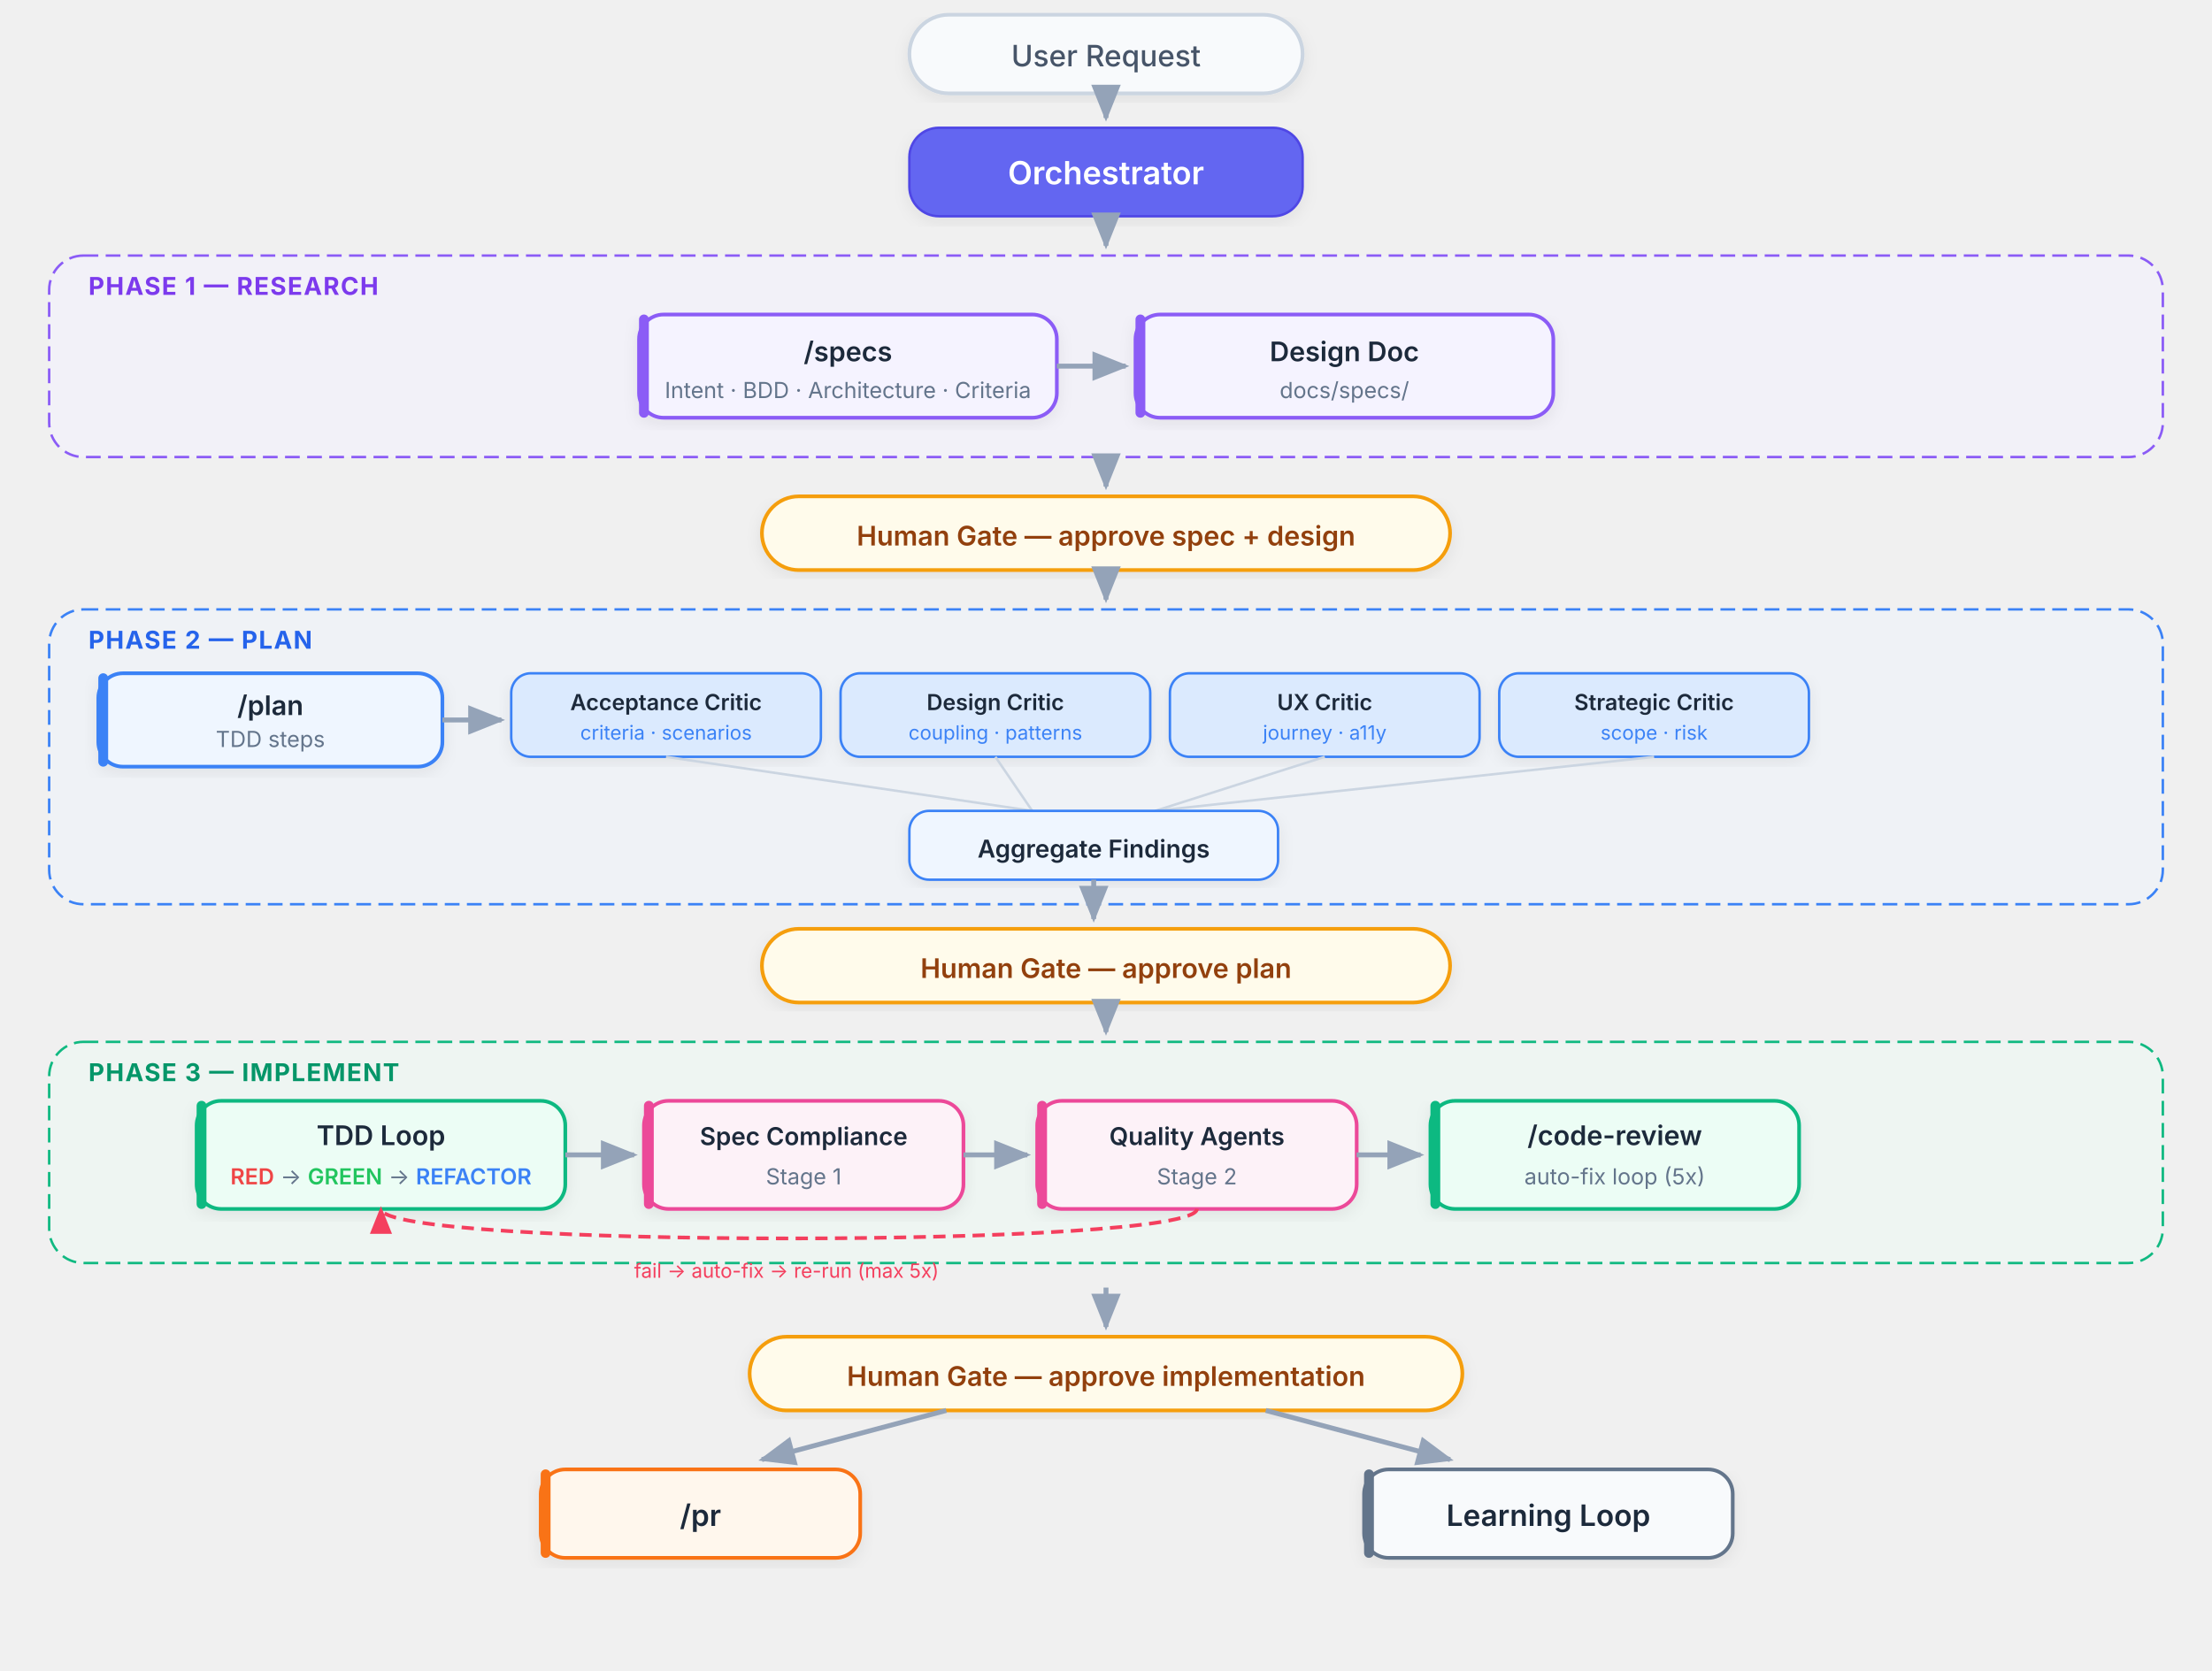
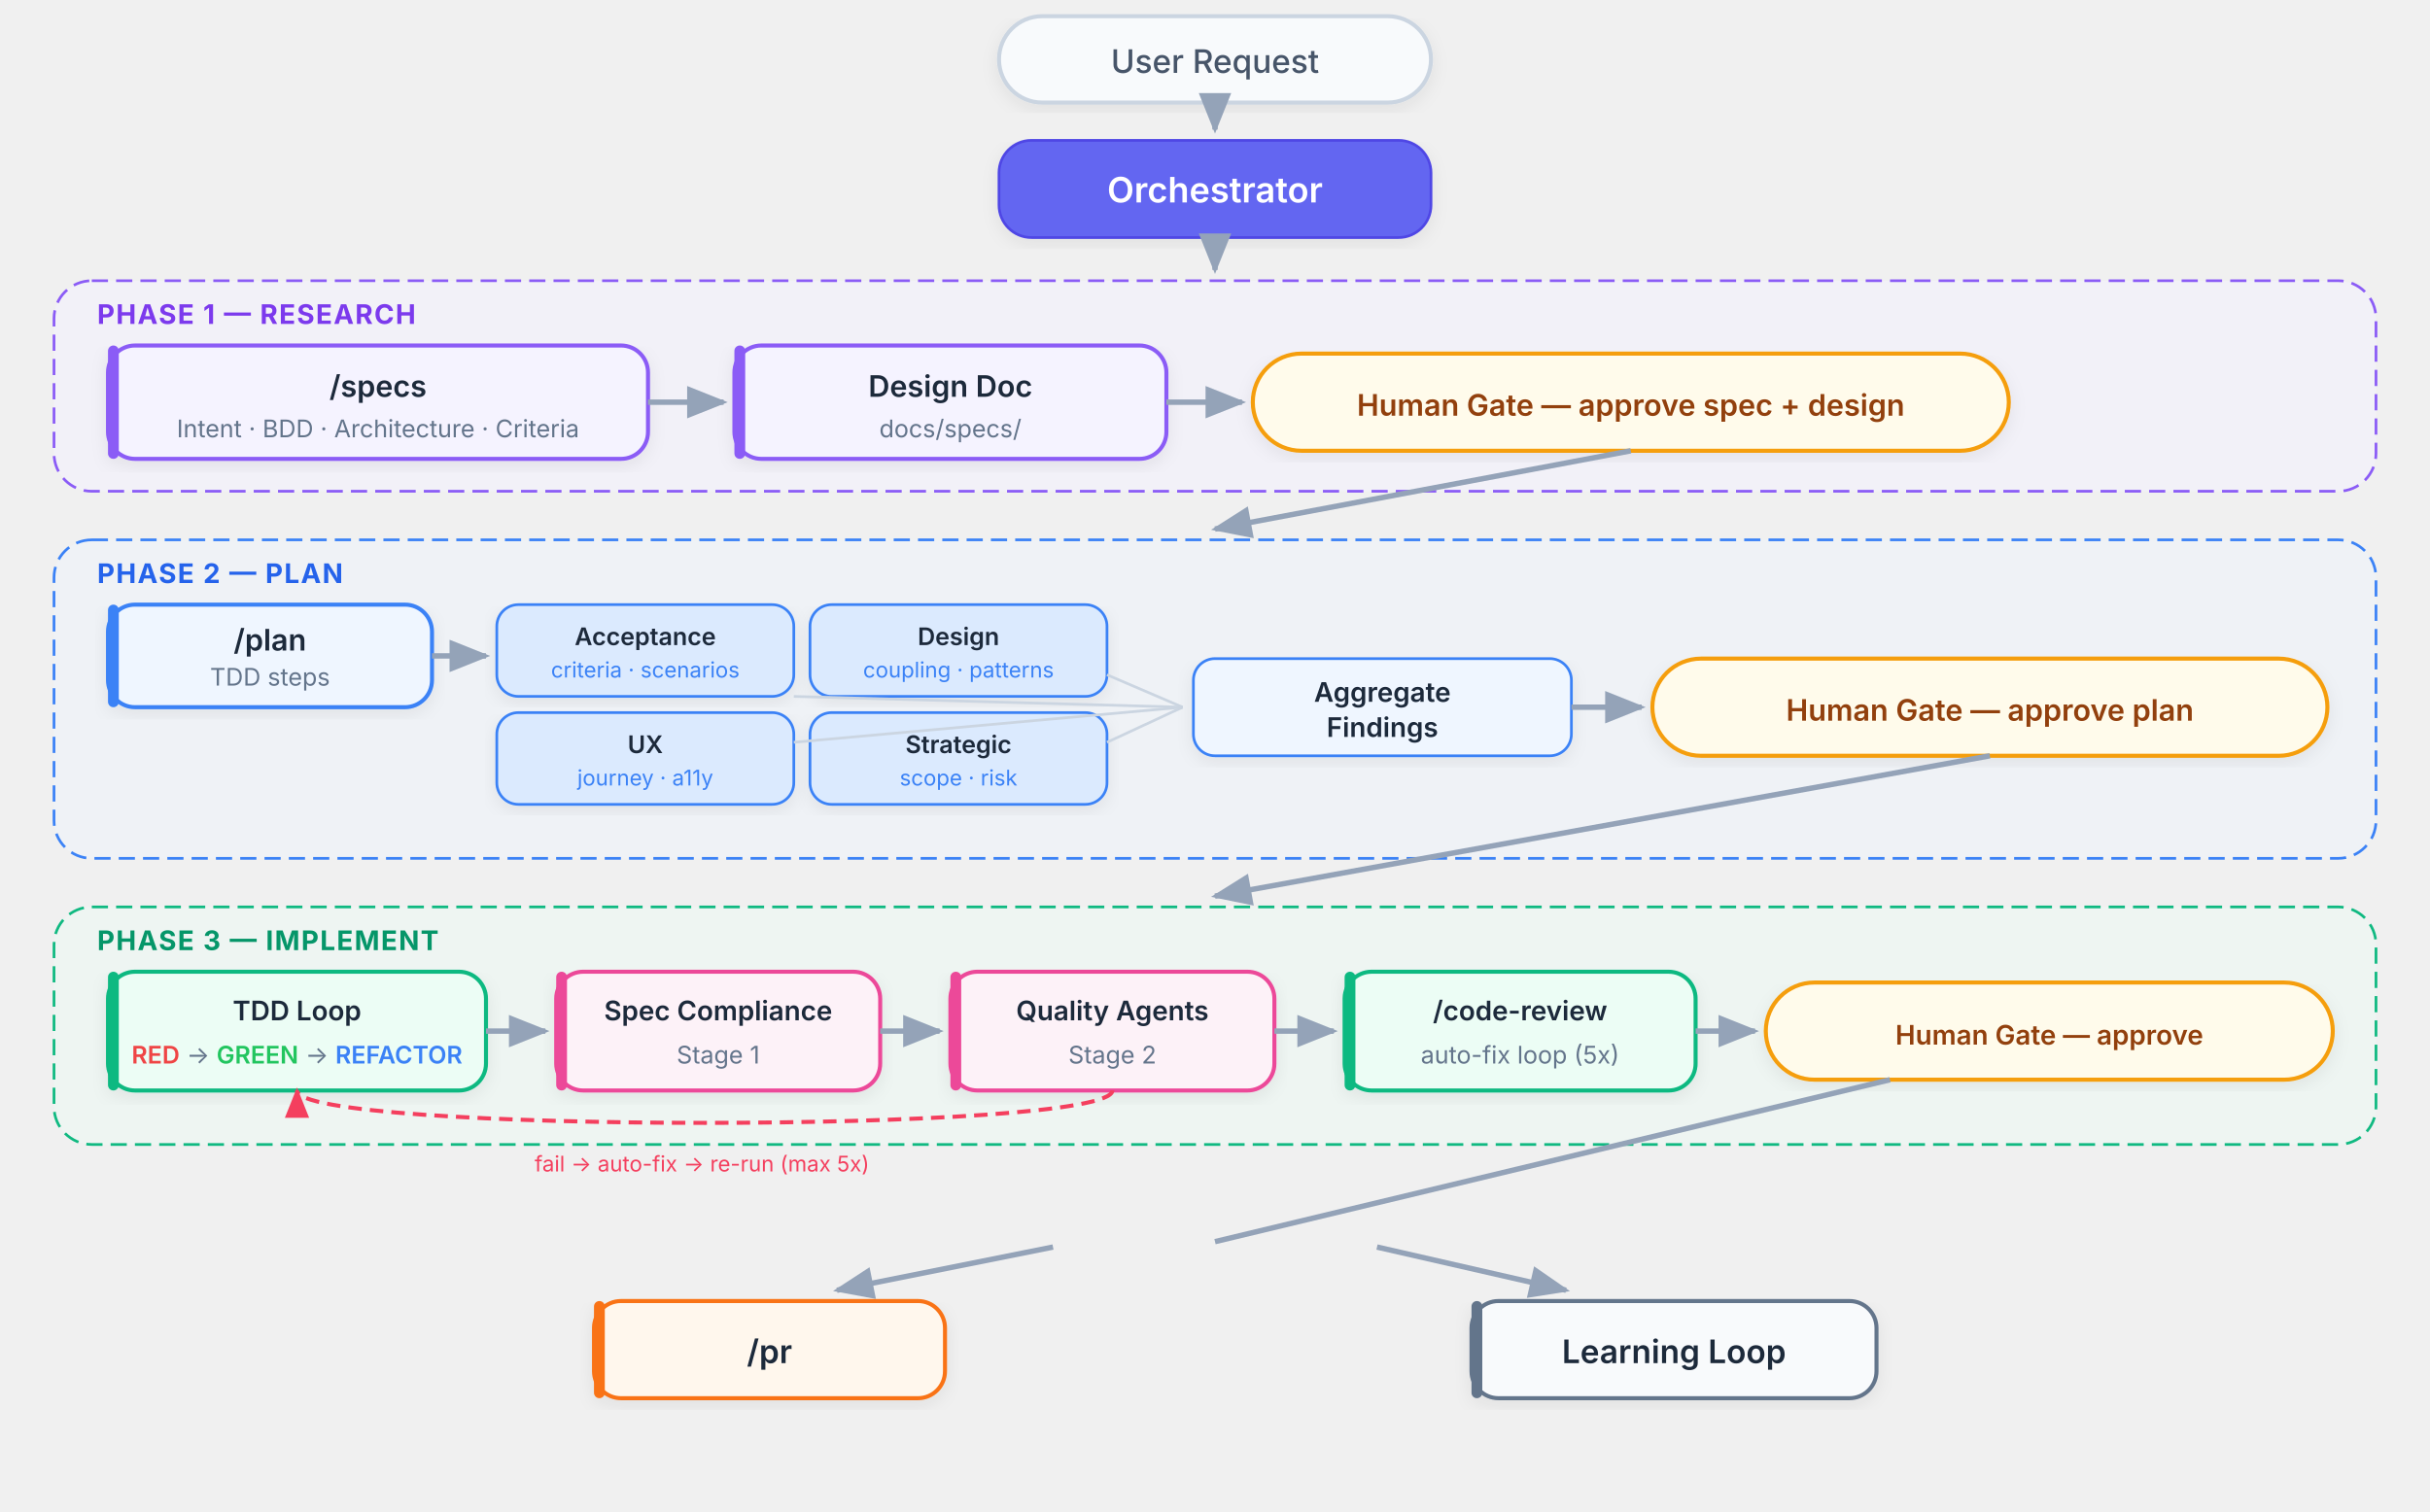
- <svg xmlns="http://www.w3.org/2000/svg" viewBox="0 0 900 680" font-family="system-ui, -apple-system, 'Segoe UI', sans-serif">
+ <svg xmlns="http://www.w3.org/2000/svg" viewBox="0 0 900 560" font-family="system-ui, -apple-system, 'Segoe UI', sans-serif">
  <defs>
    <filter id="shadow" x="-4%" y="-4%" width="108%" height="116%">
      <feDropShadow dx="0" dy="2" stdDeviation="3" flood-color="#000" flood-opacity="0.07" />
    </filter>
    <marker id="arrow" viewBox="0 0 10 8" refX="9" refY="4" markerWidth="8" markerHeight="6" orient="auto-start-reverse">
      <path d="M0,0 L10,4 L0,8 Z" fill="#94A3B8" />
    </marker>
    <marker id="arrow-red" viewBox="0 0 10 8" refX="9" refY="4" markerWidth="8" markerHeight="6" orient="auto-start-reverse">
      <path d="M0,0 L10,4 L0,8 Z" fill="#F43F5E" />
    </marker>
  </defs>
  <g filter="url(#shadow)">
    <rect x="370" y="6" width="160" height="32" rx="16" fill="#F8FAFC" stroke="#CBD5E1" stroke-width="1.5" />
    <text x="450" y="27" text-anchor="middle" font-size="12" font-weight="500" fill="#475569">User Request</text>
  </g>
  <line x1="450" y1="38" x2="450" y2="48" stroke="#94A3B8" stroke-width="2" marker-end="url(#arrow)" />
  <g filter="url(#shadow)">
    <rect x="370" y="52" width="160" height="36" rx="12" fill="#6366F1" stroke="#4F46E5" stroke-width="1" />
    <text x="450" y="75" text-anchor="middle" font-size="13" font-weight="600" fill="#FFF">Orchestrator</text>
  </g>
  <line x1="450" y1="88" x2="450" y2="100" stroke="#94A3B8" stroke-width="2" marker-end="url(#arrow)" />
-   <rect x="20" y="104" width="860" height="82" rx="14" fill="#F5F3FF" fill-opacity="0.5" stroke="#8B5CF6" stroke-width="1" stroke-dasharray="6,3" />
+   <rect x="20" y="104" width="860" height="78" rx="14" fill="#F5F3FF" fill-opacity="0.5" stroke="#8B5CF6" stroke-width="1" stroke-dasharray="6,3" />
  <text x="36" y="120" font-size="10" font-weight="700" fill="#7C3AED" letter-spacing="0.5">PHASE 1 — RESEARCH</text>
  <g filter="url(#shadow)">
-     <rect x="260" y="128" width="170" height="42" rx="10" fill="#F5F3FF" stroke="#8B5CF6" stroke-width="1.5" />
-     <rect x="260" y="128" width="4" height="42" rx="2" fill="#8B5CF6" />
-     <text x="345" y="147" text-anchor="middle" font-size="11" font-weight="600" fill="#1E293B">/specs</text>
-     <text x="345" y="162" text-anchor="middle" font-size="9" fill="#64748B">Intent · BDD · Architecture · Criteria</text>
+     <rect x="40" y="128" width="200" height="42" rx="10" fill="#F5F3FF" stroke="#8B5CF6" stroke-width="1.5" />
+     <rect x="40" y="128" width="4" height="42" rx="2" fill="#8B5CF6" />
+     <text x="140" y="147" text-anchor="middle" font-size="11" font-weight="600" fill="#1E293B">/specs</text>
+     <text x="140" y="162" text-anchor="middle" font-size="9" fill="#64748B">Intent · BDD · Architecture · Criteria</text>
  </g>
-   <line x1="430" y1="149" x2="458" y2="149" stroke="#94A3B8" stroke-width="2" marker-end="url(#arrow)" />
+   <line x1="240" y1="149" x2="268" y2="149" stroke="#94A3B8" stroke-width="2" marker-end="url(#arrow)" />
  <g filter="url(#shadow)">
-     <rect x="462" y="128" width="170" height="42" rx="10" fill="#F5F3FF" stroke="#8B5CF6" stroke-width="1.5" />
-     <rect x="462" y="128" width="4" height="42" rx="2" fill="#8B5CF6" />
-     <text x="547" y="147" text-anchor="middle" font-size="11" font-weight="600" fill="#1E293B">Design Doc</text>
-     <text x="547" y="162" text-anchor="middle" font-size="9" fill="#64748B">docs/specs/</text>
+     <rect x="272" y="128" width="160" height="42" rx="10" fill="#F5F3FF" stroke="#8B5CF6" stroke-width="1.5" />
+     <rect x="272" y="128" width="4" height="42" rx="2" fill="#8B5CF6" />
+     <text x="352" y="147" text-anchor="middle" font-size="11" font-weight="600" fill="#1E293B">Design Doc</text>
+     <text x="352" y="162" text-anchor="middle" font-size="9" fill="#64748B">docs/specs/</text>
  </g>
-   <line x1="450" y1="186" x2="450" y2="198" stroke="#94A3B8" stroke-width="2" marker-end="url(#arrow)" />
+   <line x1="432" y1="149" x2="460" y2="149" stroke="#94A3B8" stroke-width="2" marker-end="url(#arrow)" />
  <g filter="url(#shadow)">
-     <rect x="310" y="202" width="280" height="30" rx="15" fill="#FFFBEB" stroke="#F59E0B" stroke-width="1.5" />
-     <text x="450" y="222" text-anchor="middle" font-size="11" font-weight="600" fill="#92400E">Human Gate — approve spec + design</text>
+     <rect x="464" y="131" width="280" height="36" rx="18" fill="#FFFBEB" stroke="#F59E0B" stroke-width="1.5" />
+     <text x="604" y="154" text-anchor="middle" font-size="11" font-weight="600" fill="#92400E">Human Gate — approve spec + design</text>
  </g>
-   <line x1="450" y1="232" x2="450" y2="244" stroke="#94A3B8" stroke-width="2" marker-end="url(#arrow)" />
-   <rect x="20" y="248" width="860" height="120" rx="14" fill="#EFF6FF" fill-opacity="0.4" stroke="#3B82F6" stroke-width="1" stroke-dasharray="6,3" />
-   <text x="36" y="264" font-size="10" font-weight="700" fill="#2563EB" letter-spacing="0.5">PHASE 2 — PLAN</text>
+   <line x1="604" y1="167" x2="450" y2="196" stroke="#94A3B8" stroke-width="2" marker-end="url(#arrow)" />
+   <rect x="20" y="200" width="860" height="118" rx="14" fill="#EFF6FF" fill-opacity="0.4" stroke="#3B82F6" stroke-width="1" stroke-dasharray="6,3" />
+   <text x="36" y="216" font-size="10" font-weight="700" fill="#2563EB" letter-spacing="0.5">PHASE 2 — PLAN</text>
  <g filter="url(#shadow)">
-     <rect x="40" y="274" width="140" height="38" rx="10" fill="#EFF6FF" stroke="#3B82F6" stroke-width="1.5" />
-     <rect x="40" y="274" width="4" height="38" rx="2" fill="#3B82F6" />
-     <text x="110" y="291" text-anchor="middle" font-size="11" font-weight="600" fill="#1E293B">/plan</text>
-     <text x="110" y="304" text-anchor="middle" font-size="9" fill="#64748B">TDD steps</text>
+     <rect x="40" y="224" width="120" height="38" rx="10" fill="#EFF6FF" stroke="#3B82F6" stroke-width="1.5" />
+     <rect x="40" y="224" width="4" height="38" rx="2" fill="#3B82F6" />
+     <text x="100" y="241" text-anchor="middle" font-size="11" font-weight="600" fill="#1E293B">/plan</text>
+     <text x="100" y="254" text-anchor="middle" font-size="9" fill="#64748B">TDD steps</text>
  </g>
-   <line x1="180" y1="293" x2="204" y2="293" stroke="#94A3B8" stroke-width="2" marker-end="url(#arrow)" />
+   <line x1="160" y1="243" x2="180" y2="243" stroke="#94A3B8" stroke-width="2" marker-end="url(#arrow)" />
  <g filter="url(#shadow)">
-     <rect x="208" y="274" width="126" height="34" rx="8" fill="#DBEAFE" stroke="#3B82F6" stroke-width="1" />
-     <text x="271" y="289" text-anchor="middle" font-size="9" font-weight="600" fill="#1E293B">Acceptance Critic</text>
-     <text x="271" y="301" text-anchor="middle" font-size="8" fill="#3B82F6">criteria · scenarios</text>
+     <rect x="184" y="224" width="110" height="34" rx="8" fill="#DBEAFE" stroke="#3B82F6" stroke-width="1" />
+     <text x="239" y="239" text-anchor="middle" font-size="9" font-weight="600" fill="#1E293B">Acceptance</text>
+     <text x="239" y="251" text-anchor="middle" font-size="8" fill="#3B82F6">criteria · scenarios</text>
  </g>
  <g filter="url(#shadow)">
-     <rect x="342" y="274" width="126" height="34" rx="8" fill="#DBEAFE" stroke="#3B82F6" stroke-width="1" />
-     <text x="405" y="289" text-anchor="middle" font-size="9" font-weight="600" fill="#1E293B">Design Critic</text>
-     <text x="405" y="301" text-anchor="middle" font-size="8" fill="#3B82F6">coupling · patterns</text>
+     <rect x="300" y="224" width="110" height="34" rx="8" fill="#DBEAFE" stroke="#3B82F6" stroke-width="1" />
+     <text x="355" y="239" text-anchor="middle" font-size="9" font-weight="600" fill="#1E293B">Design</text>
+     <text x="355" y="251" text-anchor="middle" font-size="8" fill="#3B82F6">coupling · patterns</text>
  </g>
  <g filter="url(#shadow)">
-     <rect x="476" y="274" width="126" height="34" rx="8" fill="#DBEAFE" stroke="#3B82F6" stroke-width="1" />
-     <text x="539" y="289" text-anchor="middle" font-size="9" font-weight="600" fill="#1E293B">UX Critic</text>
-     <text x="539" y="301" text-anchor="middle" font-size="8" fill="#3B82F6">journey · a11y</text>
+     <rect x="184" y="264" width="110" height="34" rx="8" fill="#DBEAFE" stroke="#3B82F6" stroke-width="1" />
+     <text x="239" y="279" text-anchor="middle" font-size="9" font-weight="600" fill="#1E293B">UX</text>
+     <text x="239" y="291" text-anchor="middle" font-size="8" fill="#3B82F6">journey · a11y</text>
  </g>
  <g filter="url(#shadow)">
-     <rect x="610" y="274" width="126" height="34" rx="8" fill="#DBEAFE" stroke="#3B82F6" stroke-width="1" />
-     <text x="673" y="289" text-anchor="middle" font-size="9" font-weight="600" fill="#1E293B">Strategic Critic</text>
-     <text x="673" y="301" text-anchor="middle" font-size="8" fill="#3B82F6">scope · risk</text>
+     <rect x="300" y="264" width="110" height="34" rx="8" fill="#DBEAFE" stroke="#3B82F6" stroke-width="1" />
+     <text x="355" y="279" text-anchor="middle" font-size="9" font-weight="600" fill="#1E293B">Strategic</text>
+     <text x="355" y="291" text-anchor="middle" font-size="8" fill="#3B82F6">scope · risk</text>
  </g>
-   <line x1="271" y1="308" x2="420" y2="330" stroke="#CBD5E1" stroke-width="1" />
-   <line x1="405" y1="308" x2="420" y2="330" stroke="#CBD5E1" stroke-width="1" />
-   <line x1="539" y1="308" x2="470" y2="330" stroke="#CBD5E1" stroke-width="1" />
-   <line x1="673" y1="308" x2="470" y2="330" stroke="#CBD5E1" stroke-width="1" />
+   <line x1="294" y1="258" x2="438" y2="262" stroke="#CBD5E1" stroke-width="1" />
+   <line x1="410" y1="250" x2="438" y2="262" stroke="#CBD5E1" stroke-width="1" />
+   <line x1="294" y1="275" x2="438" y2="262" stroke="#CBD5E1" stroke-width="1" />
+   <line x1="410" y1="275" x2="438" y2="262" stroke="#CBD5E1" stroke-width="1" />
  <g filter="url(#shadow)">
-     <rect x="370" y="330" width="150" height="28" rx="8" fill="#EFF6FF" stroke="#3B82F6" stroke-width="1" />
-     <text x="445" y="349" text-anchor="middle" font-size="10" font-weight="600" fill="#1E293B">Aggregate Findings</text>
+     <rect x="442" y="244" width="140" height="36" rx="8" fill="#EFF6FF" stroke="#3B82F6" stroke-width="1" />
+     <text x="512" y="260" text-anchor="middle" font-size="10" font-weight="600" fill="#1E293B">Aggregate</text>
+     <text x="512" y="273" text-anchor="middle" font-size="10" font-weight="600" fill="#1E293B">Findings</text>
  </g>
-   <line x1="445" y1="358" x2="445" y2="374" stroke="#94A3B8" stroke-width="2" marker-end="url(#arrow)" />
+   <line x1="582" y1="262" x2="608" y2="262" stroke="#94A3B8" stroke-width="2" marker-end="url(#arrow)" />
  <g filter="url(#shadow)">
-     <rect x="310" y="378" width="280" height="30" rx="15" fill="#FFFBEB" stroke="#F59E0B" stroke-width="1.5" />
-     <text x="450" y="398" text-anchor="middle" font-size="11" font-weight="600" fill="#92400E">Human Gate — approve plan</text>
+     <rect x="612" y="244" width="250" height="36" rx="18" fill="#FFFBEB" stroke="#F59E0B" stroke-width="1.5" />
+     <text x="737" y="267" text-anchor="middle" font-size="11" font-weight="600" fill="#92400E">Human Gate — approve plan</text>
  </g>
-   <line x1="450" y1="408" x2="450" y2="420" stroke="#94A3B8" stroke-width="2" marker-end="url(#arrow)" />
-   <rect x="20" y="424" width="860" height="90" rx="14" fill="#ECFDF5" fill-opacity="0.4" stroke="#10B981" stroke-width="1" stroke-dasharray="6,3" />
-   <text x="36" y="440" font-size="10" font-weight="700" fill="#059669" letter-spacing="0.5">PHASE 3 — IMPLEMENT</text>
+   <line x1="737" y1="280" x2="450" y2="332" stroke="#94A3B8" stroke-width="2" marker-end="url(#arrow)" />
+   <rect x="20" y="336" width="860" height="88" rx="14" fill="#ECFDF5" fill-opacity="0.4" stroke="#10B981" stroke-width="1" stroke-dasharray="6,3" />
+   <text x="36" y="352" font-size="10" font-weight="700" fill="#059669" letter-spacing="0.5">PHASE 3 — IMPLEMENT</text>
  <g filter="url(#shadow)">
-     <rect x="80" y="448" width="150" height="44" rx="10" fill="#ECFDF5" stroke="#10B981" stroke-width="1.5" />
-     <rect x="80" y="448" width="4" height="44" rx="2" fill="#10B981" />
-     <text x="155" y="466" text-anchor="middle" font-size="11" font-weight="600" fill="#1E293B">TDD Loop</text>
-     <text x="155" y="482" text-anchor="middle" font-size="9">
+     <rect x="40" y="360" width="140" height="44" rx="10" fill="#ECFDF5" stroke="#10B981" stroke-width="1.5" />
+     <rect x="40" y="360" width="4" height="44" rx="2" fill="#10B981" />
+     <text x="110" y="378" text-anchor="middle" font-size="10" font-weight="600" fill="#1E293B">TDD Loop</text>
+     <text x="110" y="394" text-anchor="middle" font-size="9">
      <tspan fill="#EF4444" font-weight="600">RED</tspan>
      <tspan fill="#64748B"> → </tspan>
      <tspan fill="#22C55E" font-weight="600">GREEN</tspan>
      <tspan fill="#64748B"> → </tspan>
      <tspan fill="#3B82F6" font-weight="600">REFACTOR</tspan>
    </text>
  </g>
-   <line x1="230" y1="470" x2="258" y2="470" stroke="#94A3B8" stroke-width="2" marker-end="url(#arrow)" />
+   <line x1="180" y1="382" x2="202" y2="382" stroke="#94A3B8" stroke-width="2" marker-end="url(#arrow)" />
  <g filter="url(#shadow)">
-     <rect x="262" y="448" width="130" height="44" rx="10" fill="#FDF2F8" stroke="#EC4899" stroke-width="1.5" />
-     <rect x="262" y="448" width="4" height="44" rx="2" fill="#EC4899" />
-     <text x="327" y="466" text-anchor="middle" font-size="10" font-weight="600" fill="#1E293B">Spec Compliance</text>
-     <text x="327" y="482" text-anchor="middle" font-size="9" fill="#64748B">Stage 1</text>
+     <rect x="206" y="360" width="120" height="44" rx="10" fill="#FDF2F8" stroke="#EC4899" stroke-width="1.5" />
+     <rect x="206" y="360" width="4" height="44" rx="2" fill="#EC4899" />
+     <text x="266" y="378" text-anchor="middle" font-size="10" font-weight="600" fill="#1E293B">Spec Compliance</text>
+     <text x="266" y="394" text-anchor="middle" font-size="9" fill="#64748B">Stage 1</text>
  </g>
-   <line x1="392" y1="470" x2="418" y2="470" stroke="#94A3B8" stroke-width="2" marker-end="url(#arrow)" />
+   <line x1="326" y1="382" x2="348" y2="382" stroke="#94A3B8" stroke-width="2" marker-end="url(#arrow)" />
  <g filter="url(#shadow)">
-     <rect x="422" y="448" width="130" height="44" rx="10" fill="#FDF2F8" stroke="#EC4899" stroke-width="1.5" />
-     <rect x="422" y="448" width="4" height="44" rx="2" fill="#EC4899" />
-     <text x="487" y="466" text-anchor="middle" font-size="10" font-weight="600" fill="#1E293B">Quality Agents</text>
-     <text x="487" y="482" text-anchor="middle" font-size="9" fill="#64748B">Stage 2</text>
+     <rect x="352" y="360" width="120" height="44" rx="10" fill="#FDF2F8" stroke="#EC4899" stroke-width="1.5" />
+     <rect x="352" y="360" width="4" height="44" rx="2" fill="#EC4899" />
+     <text x="412" y="378" text-anchor="middle" font-size="10" font-weight="600" fill="#1E293B">Quality Agents</text>
+     <text x="412" y="394" text-anchor="middle" font-size="9" fill="#64748B">Stage 2</text>
  </g>
-   <line x1="552" y1="470" x2="578" y2="470" stroke="#94A3B8" stroke-width="2" marker-end="url(#arrow)" />
+   <line x1="472" y1="382" x2="494" y2="382" stroke="#94A3B8" stroke-width="2" marker-end="url(#arrow)" />
  <g filter="url(#shadow)">
-     <rect x="582" y="448" width="150" height="44" rx="10" fill="#ECFDF5" stroke="#10B981" stroke-width="1.5" />
-     <rect x="582" y="448" width="4" height="44" rx="2" fill="#10B981" />
-     <text x="657" y="466" text-anchor="middle" font-size="11" font-weight="600" fill="#1E293B">/code-review</text>
-     <text x="657" y="482" text-anchor="middle" font-size="9" fill="#64748B">auto-fix loop (5x)</text>
+     <rect x="498" y="360" width="130" height="44" rx="10" fill="#ECFDF5" stroke="#10B981" stroke-width="1.5" />
+     <rect x="498" y="360" width="4" height="44" rx="2" fill="#10B981" />
+     <text x="563" y="378" text-anchor="middle" font-size="10" font-weight="600" fill="#1E293B">/code-review</text>
+     <text x="563" y="394" text-anchor="middle" font-size="9" fill="#64748B">auto-fix loop (5x)</text>
  </g>
-   <path d="M487,492 C487,508 155,508 155,492" stroke="#F43F5E" stroke-width="1.5" fill="none" stroke-dasharray="5,3" marker-end="url(#arrow-red)" />
-   <text x="320" y="520" text-anchor="middle" font-size="8" fill="#F43F5E">fail → auto-fix → re-run (max 5x)</text>
-   <line x1="450" y1="524" x2="450" y2="540" stroke="#94A3B8" stroke-width="2" marker-end="url(#arrow)" />
+   <line x1="628" y1="382" x2="650" y2="382" stroke="#94A3B8" stroke-width="2" marker-end="url(#arrow)" />
  <g filter="url(#shadow)">
-     <rect x="305" y="544" width="290" height="30" rx="15" fill="#FFFBEB" stroke="#F59E0B" stroke-width="1.5" />
-     <text x="450" y="564" text-anchor="middle" font-size="11" font-weight="600" fill="#92400E">Human Gate — approve implementation</text>
+     <rect x="654" y="364" width="210" height="36" rx="18" fill="#FFFBEB" stroke="#F59E0B" stroke-width="1.5" />
+     <text x="759" y="387" text-anchor="middle" font-size="10" font-weight="600" fill="#92400E">Human Gate — approve</text>
  </g>
-   <line x1="385" y1="574" x2="310" y2="594" stroke="#94A3B8" stroke-width="2" marker-end="url(#arrow)" />
-   <line x1="515" y1="574" x2="590" y2="594" stroke="#94A3B8" stroke-width="2" marker-end="url(#arrow)" />
+   <path d="M412,404 C412,420 110,420 110,404" stroke="#F43F5E" stroke-width="1.5" fill="none" stroke-dasharray="5,3" marker-end="url(#arrow-red)" />
+   <text x="260" y="434" text-anchor="middle" font-size="8" fill="#F43F5E">fail → auto-fix → re-run (max 5x)</text>
+   <line x1="700" y1="400" x2="450" y2="460" stroke="#94A3B8" stroke-width="2" />
+   <line x1="390" y1="462" x2="310" y2="478" stroke="#94A3B8" stroke-width="2" marker-end="url(#arrow)" />
+   <line x1="510" y1="462" x2="580" y2="478" stroke="#94A3B8" stroke-width="2" marker-end="url(#arrow)" />
  <g filter="url(#shadow)">
-     <rect x="220" y="598" width="130" height="36" rx="10" fill="#FFF7ED" stroke="#F97316" stroke-width="1.5" />
-     <rect x="220" y="598" width="4" height="36" rx="2" fill="#F97316" />
-     <text x="285" y="621" text-anchor="middle" font-size="12" font-weight="600" fill="#1E293B">/pr</text>
+     <rect x="220" y="482" width="130" height="36" rx="10" fill="#FFF7ED" stroke="#F97316" stroke-width="1.5" />
+     <rect x="220" y="482" width="4" height="36" rx="2" fill="#F97316" />
+     <text x="285" y="505" text-anchor="middle" font-size="12" font-weight="600" fill="#1E293B">/pr</text>
  </g>
  <g filter="url(#shadow)">
-     <rect x="555" y="598" width="150" height="36" rx="10" fill="#F8FAFC" stroke="#64748B" stroke-width="1.5" />
-     <rect x="555" y="598" width="4" height="36" rx="2" fill="#64748B" />
-     <text x="630" y="621" text-anchor="middle" font-size="12" font-weight="600" fill="#1E293B">Learning Loop</text>
+     <rect x="545" y="482" width="150" height="36" rx="10" fill="#F8FAFC" stroke="#64748B" stroke-width="1.5" />
+     <rect x="545" y="482" width="4" height="36" rx="2" fill="#64748B" />
+     <text x="620" y="505" text-anchor="middle" font-size="12" font-weight="600" fill="#1E293B">Learning Loop</text>
  </g>
</svg>
